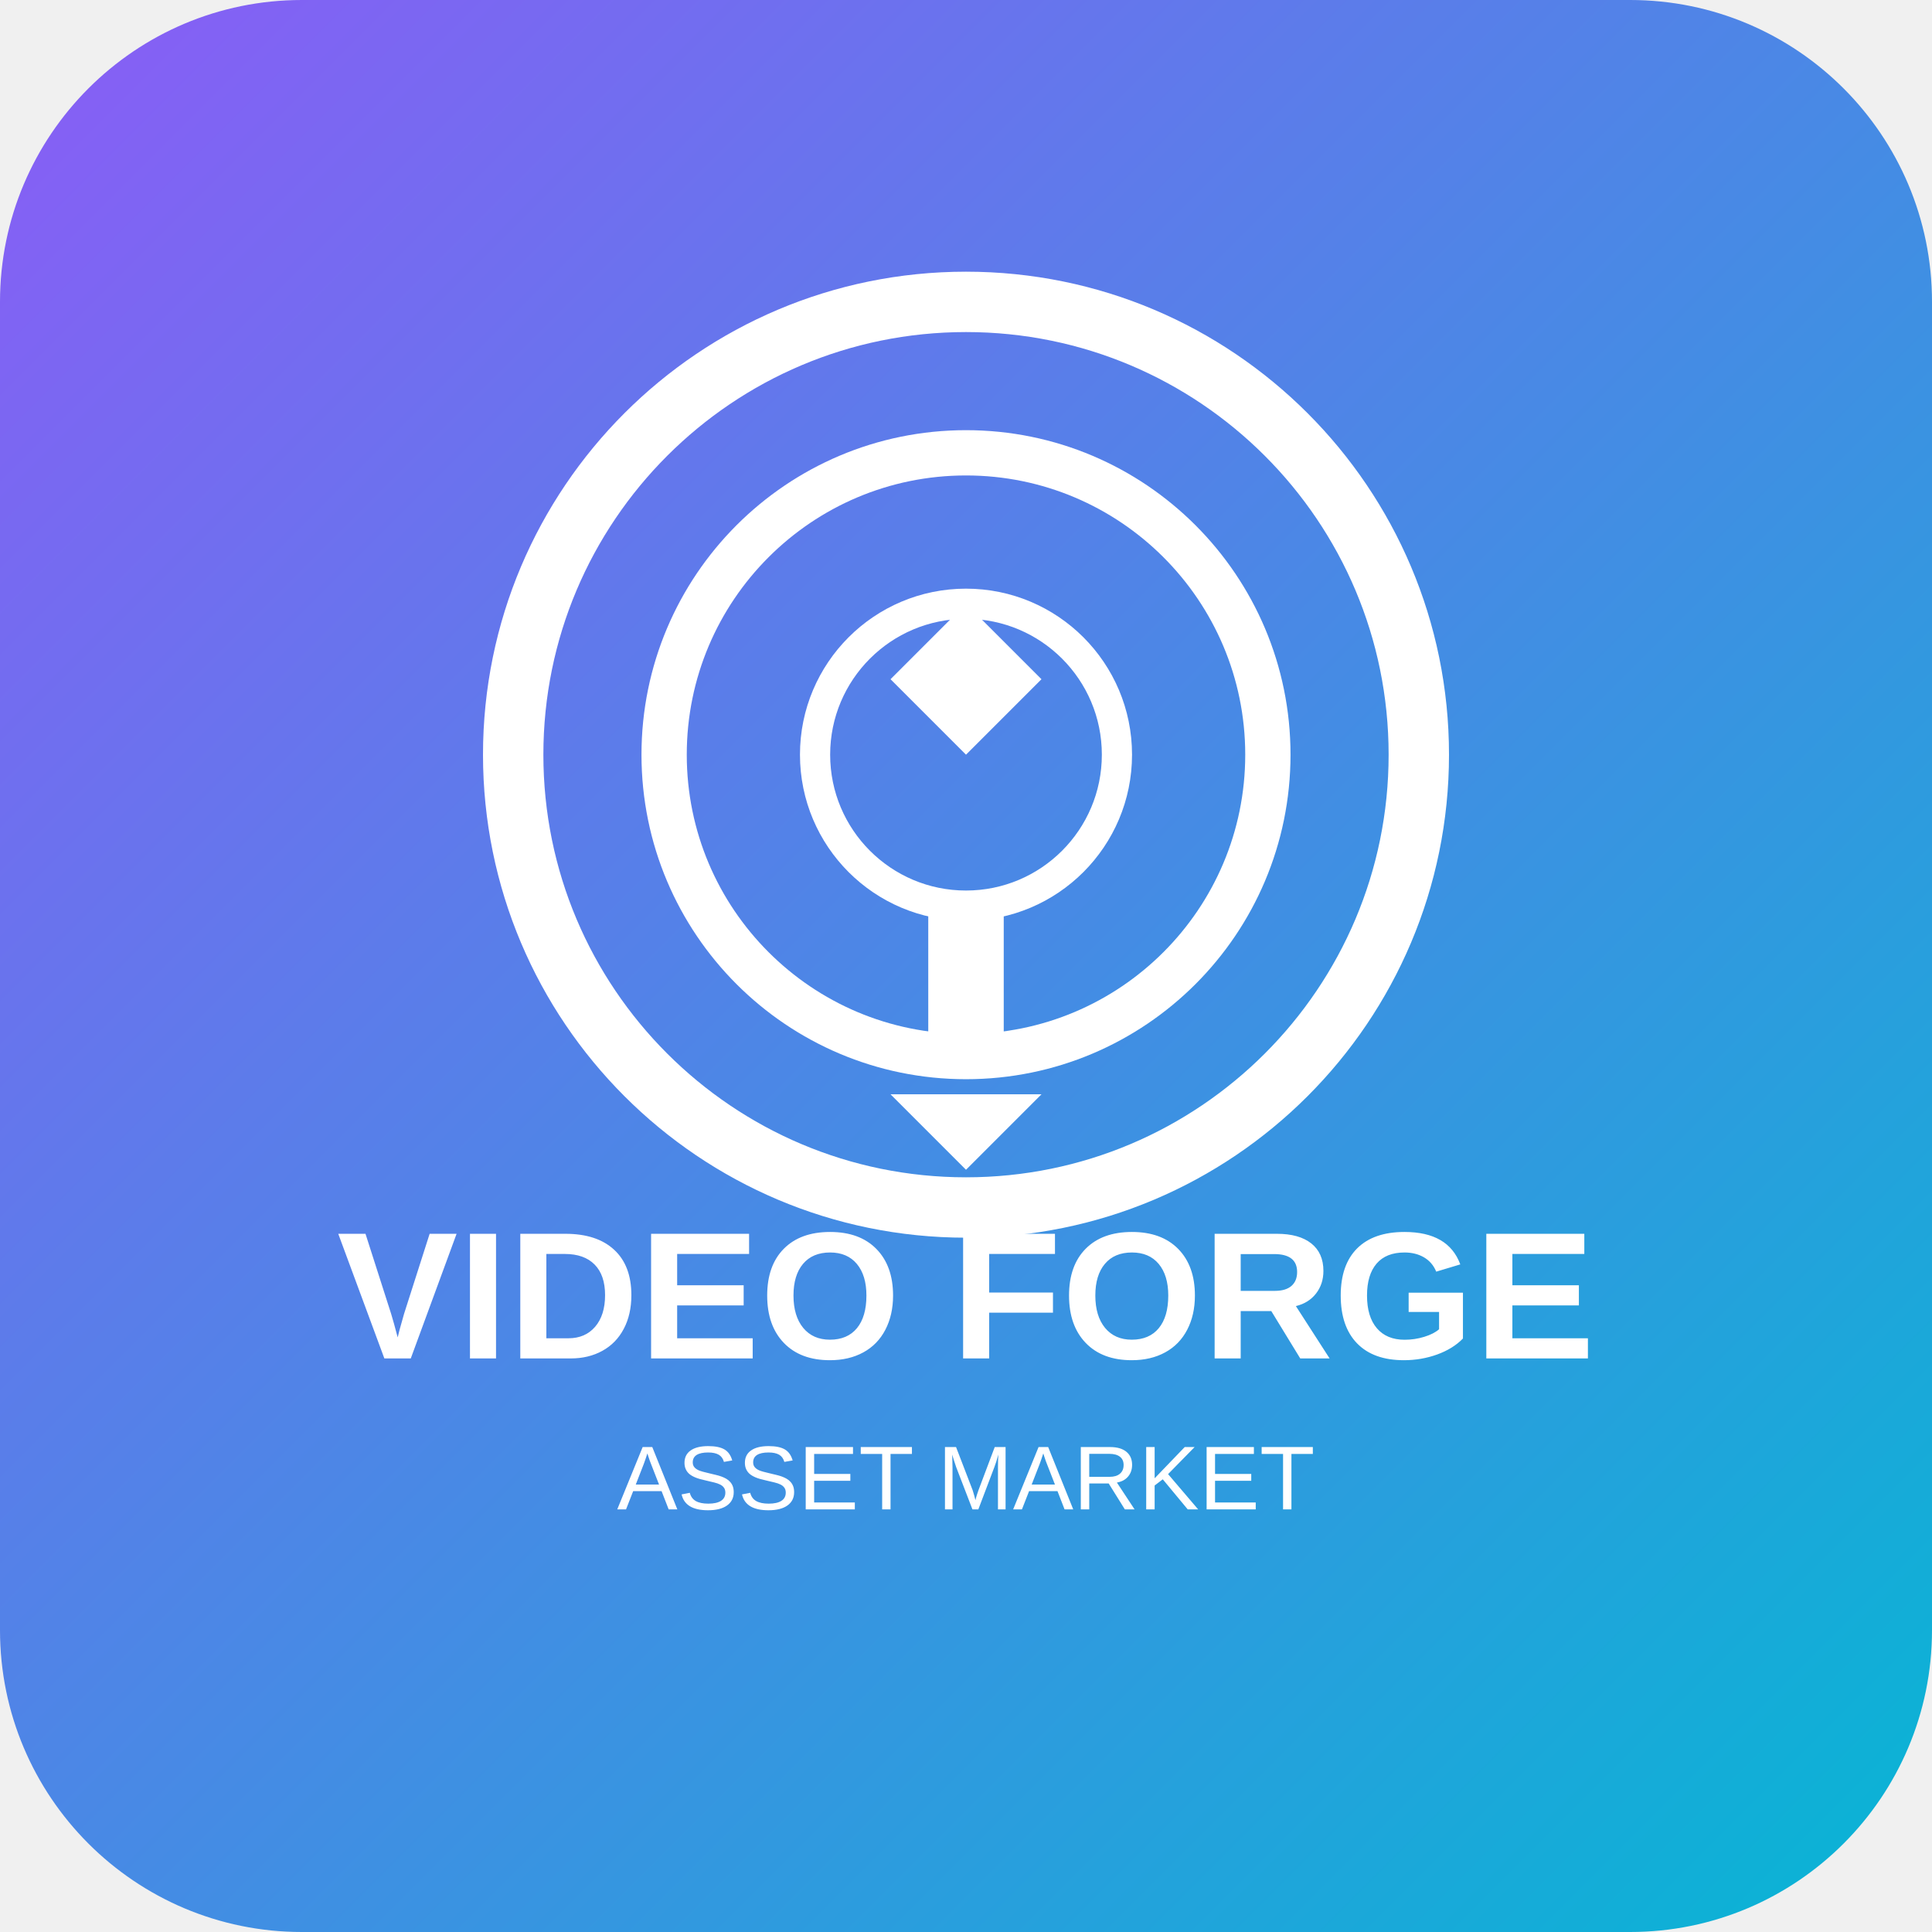
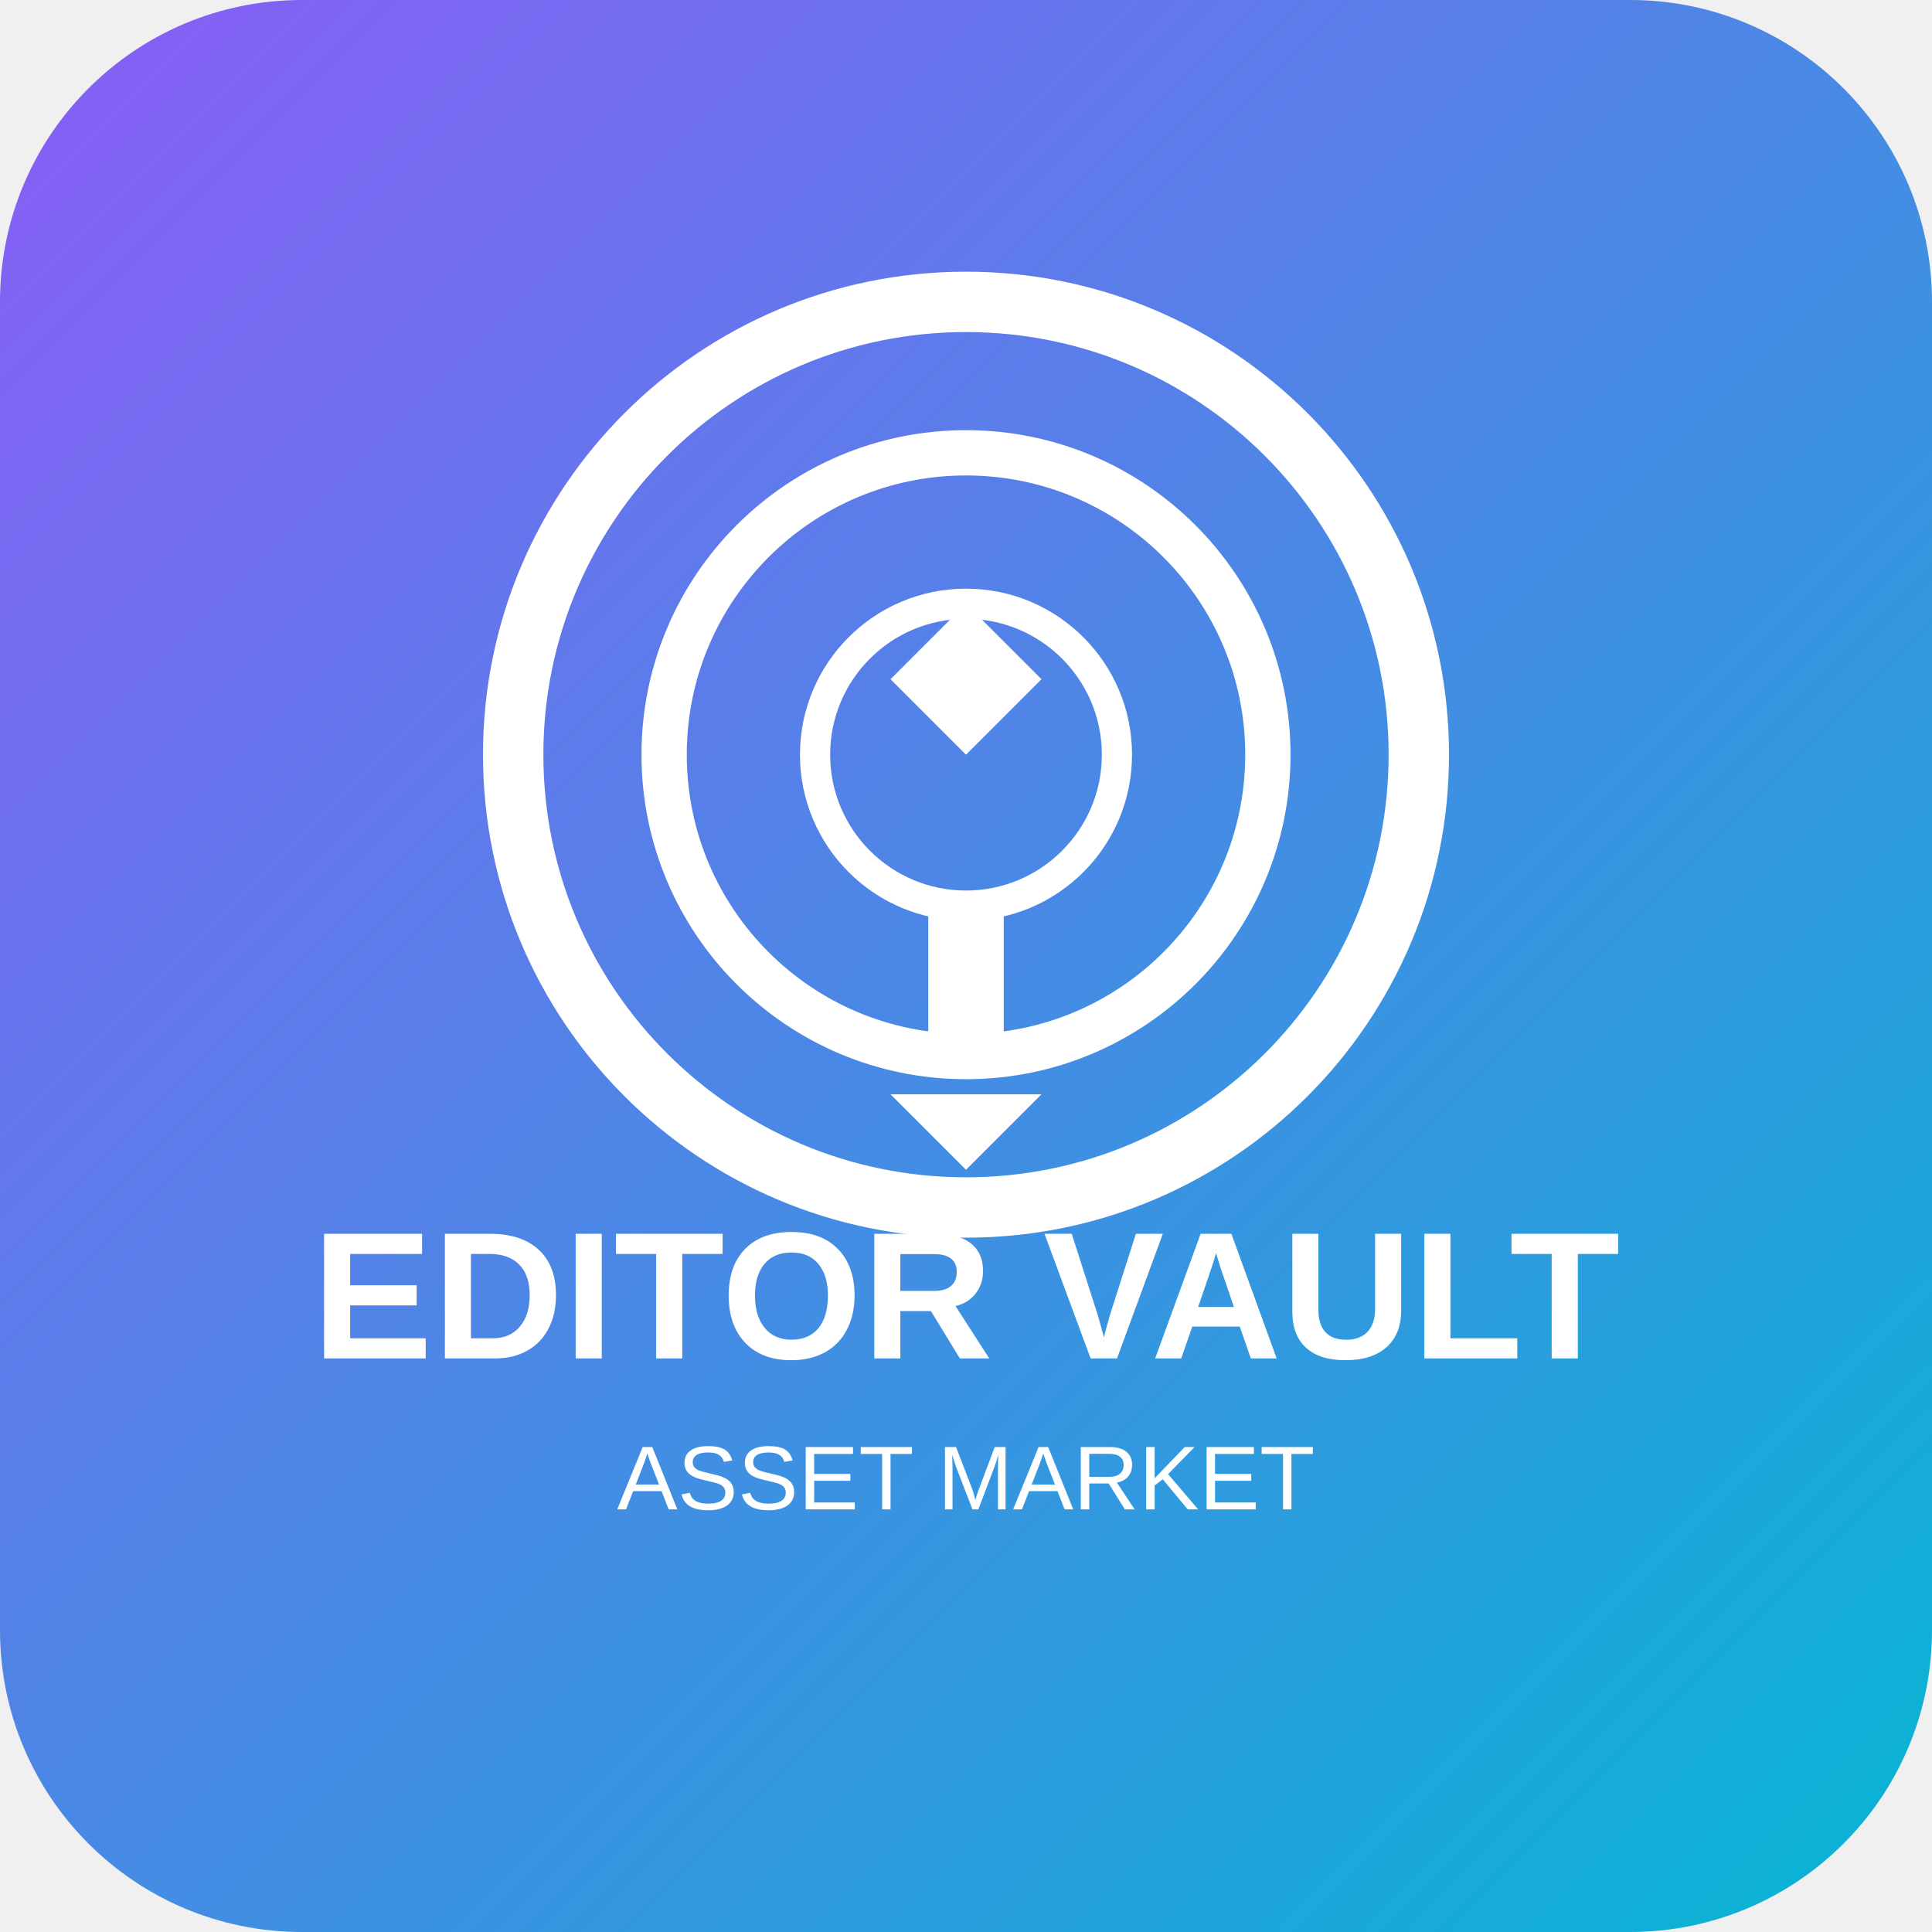
- <svg xmlns="http://www.w3.org/2000/svg" width="512" height="512">
+ <svg xmlns="http://www.w3.org/2000/svg" viewBox="0 0 512 512">
  <defs>
-     <linearGradient id="grad" x1="0%" y1="0%" x2="100%" y2="100%">
-       <stop offset="0%" style="stop-color:#8B5CF6;stop-opacity:1" />
-       <stop offset="100%" style="stop-color:#06B6D4;stop-opacity:1" />
+     <linearGradient id="grad" x1="0%" x2="100%" y1="0%" y2="100%">
+       <stop offset="0%" style="stop-color:#8b5cf6;stop-opacity:1" />
+       <stop offset="100%" style="stop-color:#06b6d4;stop-opacity:1" />
    </linearGradient>
  </defs>
-   <rect width="512" height="512" rx="80" fill="url(#grad)" />
-   <circle cx="256" cy="200" r="120" fill="none" stroke="white" stroke-width="16" />
-   <circle cx="256" cy="200" r="80" fill="none" stroke="white" stroke-width="12" />
-   <circle cx="256" cy="200" r="40" fill="none" stroke="white" stroke-width="8" />
-   <polygon points="256,160 276,180 256,200 236,180" fill="white" />
-   <rect x="246" y="240" width="20" height="40" fill="white" />
-   <polygon points="236,290 256,310 276,290" fill="white" />
-   <text x="256" y="360" text-anchor="middle" fill="white" font-family="Arial, sans-serif" font-size="48" font-weight="bold">VIDEO FORGE</text>
-   <text x="256" y="400" text-anchor="middle" fill="white" font-family="Arial, sans-serif" font-size="24">ASSET MARKET</text>
+   <rect width="512" height="512" fill="url(#grad)" rx="80" />
+   <circle cx="256" cy="200" r="120" fill="none" stroke="#fff" stroke-width="16" />
+   <circle cx="256" cy="200" r="80" fill="none" stroke="#fff" stroke-width="12" />
+   <circle cx="256" cy="200" r="40" fill="none" stroke="#fff" stroke-width="8" />
+   <path fill="#fff" d="m256 160 20 20-20 20-20-20zm-10 80h20v40h-20zm-10 50 20 20 20-20z" />
+   <text x="256" y="360" fill="#fff" font-family="Arial, sans-serif" font-size="48" font-weight="bold" text-anchor="middle">EDITOR VAULT</text>
+   <text x="256" y="400" fill="#fff" font-family="Arial, sans-serif" font-size="24" text-anchor="middle">ASSET MARKET</text>
</svg>
